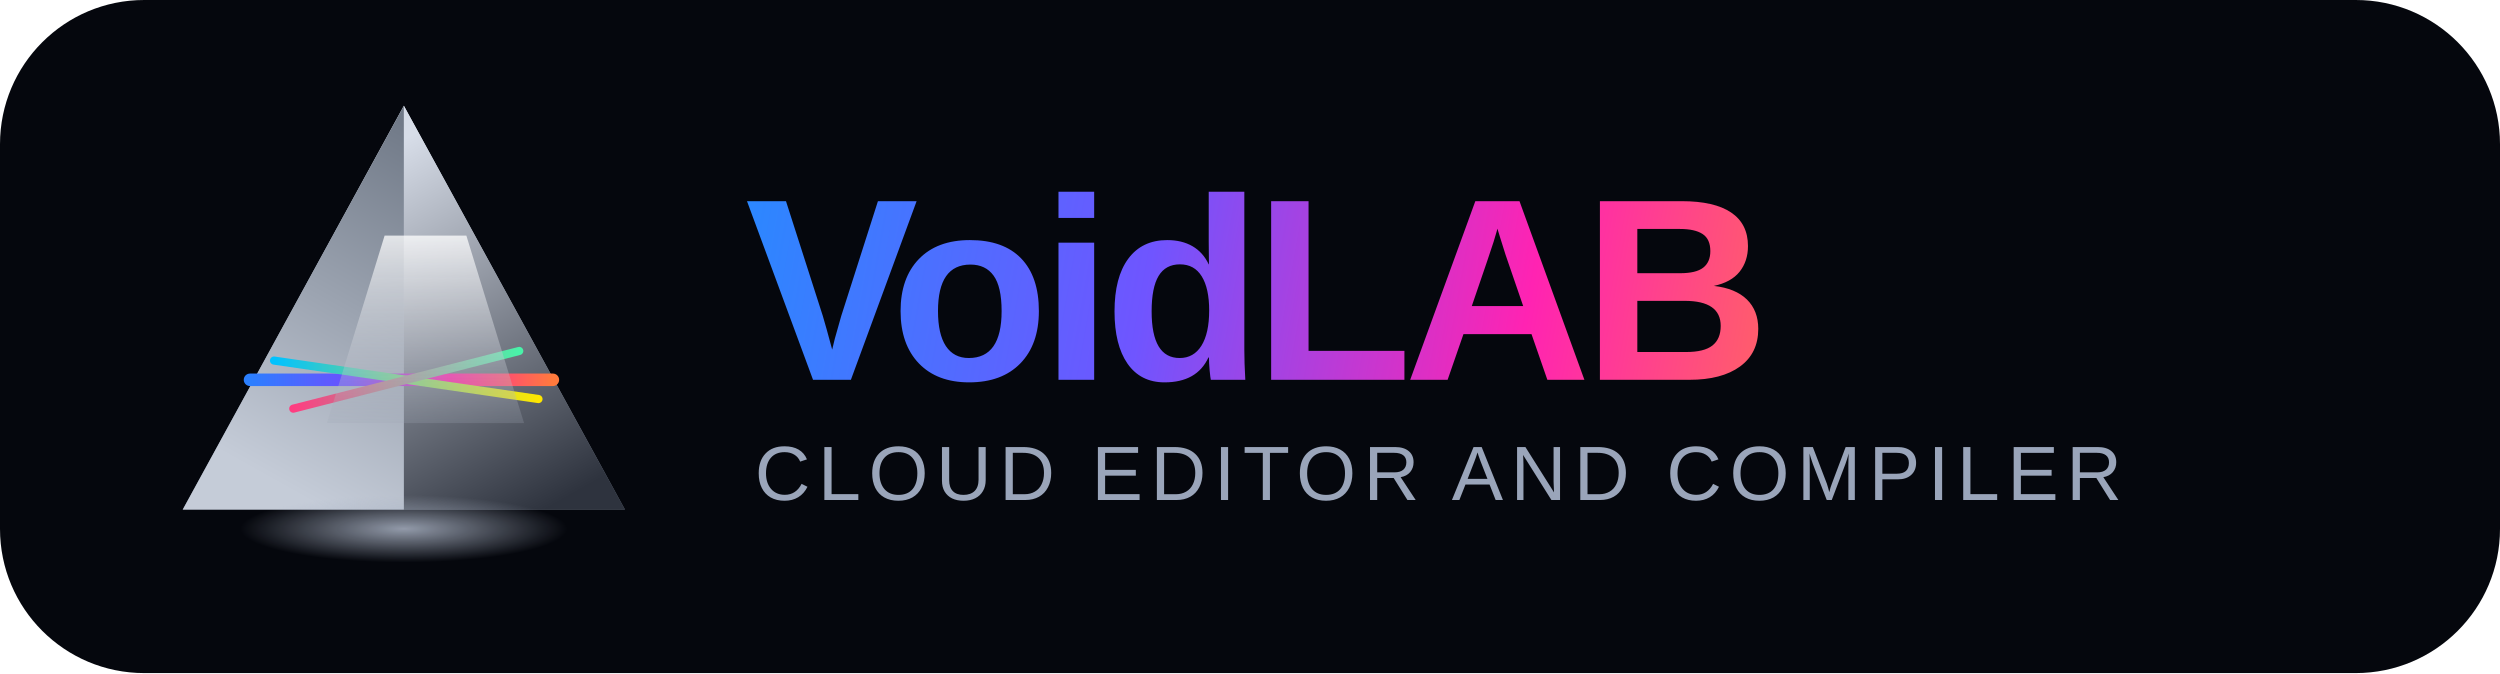
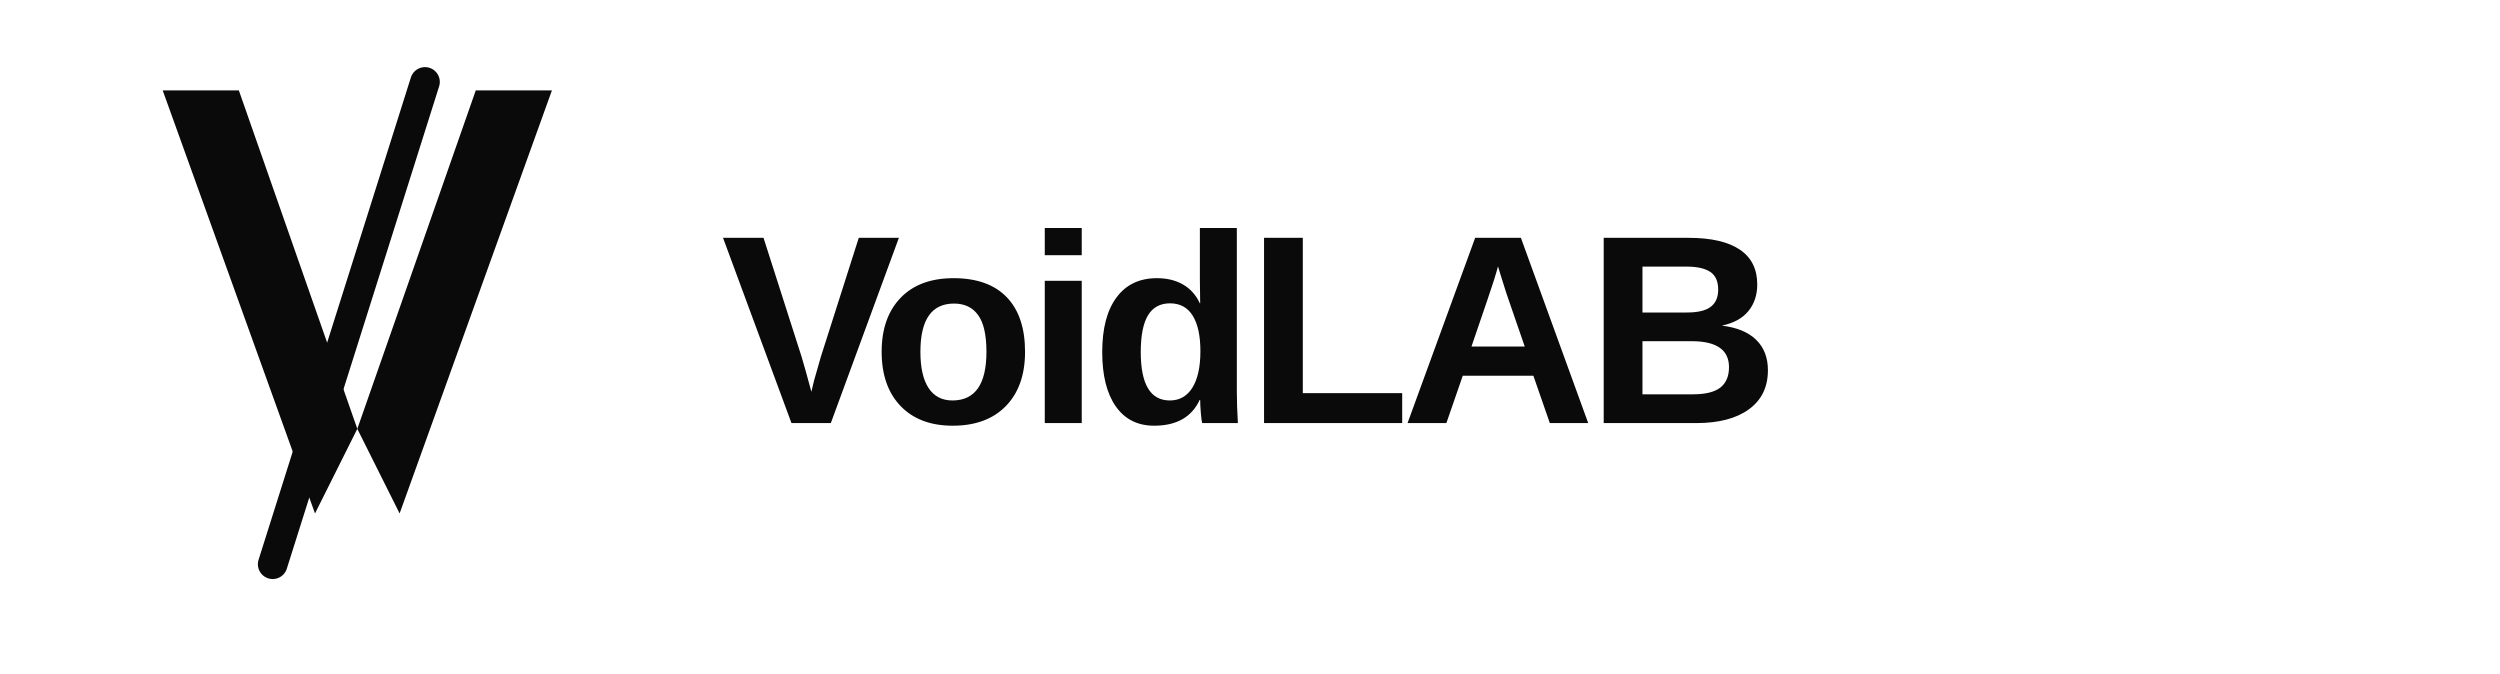
<svg xmlns="http://www.w3.org/2000/svg" width="520" height="140" viewBox="0 0 520 140" fill="none">
-   <rect width="520" height="140" rx="30" fill="#05070D" />
-   <g transform="translate(34 22)">
-     <path d="M50 0L96 84H4L50 0Z" fill="url(#prismBody)" />
-     <path d="M50 0L96 84H50V0Z" fill="url(#prismRight)" />
-     <path d="M50 0L50 84H4L50 0Z" fill="url(#prismLeft)" />
-     <path d="M18 57L81 57" stroke="url(#beam)" stroke-width="2.6" stroke-linecap="round" />
-     <path d="M23 53L78 61" stroke="url(#beam2)" stroke-width="1.7" stroke-linecap="round" />
-     <path d="M27 63L74 51" stroke="url(#beam3)" stroke-width="1.7" stroke-linecap="round" />
-     <path d="M46 27L63 27L75 66H34L46 27Z" fill="url(#innerGlow)" fill-opacity="0.8" />
-     <ellipse cx="50" cy="88" rx="34" ry="7" fill="url(#shadow)" fill-opacity="0.85" />
+   <g transform="translate(18, 10) scale(0.88)">
+     <path d="M18 10 L54 110 L64 90 L36 10 Z" fill="#0a0a0a" />
+     <path d="M110 10 L74 110 L64 90 L92 10 Z" fill="#0a0a0a" />
+     <path d="M80 8 L44 122" stroke="#0a0a0a" stroke-width="7" stroke-linecap="round" />
  </g>
-   <text x="155" y="79" fill="url(#word)" font-family="Arial, Helvetica, sans-serif" font-size="54" font-weight="700" letter-spacing="-1.8">VoidLAB</text>
-   <text x="157" y="104" fill="#9AA5BA" font-family="Arial, Helvetica, sans-serif" font-size="16" font-weight="500" letter-spacing="1.6">CLOUD EDITOR AND COMPILER</text>
-   <defs>
-     <linearGradient id="prismBody" x1="50" y1="0" x2="50" y2="84" gradientUnits="userSpaceOnUse">
-       <stop stop-color="#E7EBF4" />
-       <stop offset="0.45" stop-color="#A7B0C2" />
-       <stop offset="1" stop-color="#5F6876" />
-     </linearGradient>
-     <linearGradient id="prismRight" x1="50" y1="7" x2="90" y2="78" gradientUnits="userSpaceOnUse">
-       <stop stop-color="#D7DDE8" />
-       <stop offset="1" stop-color="#2E333E" />
-     </linearGradient>
-     <linearGradient id="prismLeft" x1="12" y1="72" x2="50" y2="4" gradientUnits="userSpaceOnUse">
-       <stop stop-color="#C5CCD8" />
-       <stop offset="1" stop-color="#717A88" />
-     </linearGradient>
-     <linearGradient id="innerGlow" x1="54.5" y1="27" x2="54.5" y2="66" gradientUnits="userSpaceOnUse">
-       <stop stop-color="#FFFFFF" stop-opacity="0.95" />
-       <stop offset="1" stop-color="#A0A7B5" stop-opacity="0.3" />
-     </linearGradient>
-     <linearGradient id="beam" x1="18" y1="57.5" x2="81" y2="57.5" gradientUnits="userSpaceOnUse">
-       <stop stop-color="#2B7FFF" />
-       <stop offset="0.33" stop-color="#6D50FF" />
-       <stop offset="0.66" stop-color="#FF1FA7" />
-       <stop offset="1" stop-color="#FF7A3D" />
-     </linearGradient>
-     <linearGradient id="beam2" x1="23" y1="57" x2="78" y2="57" gradientUnits="userSpaceOnUse">
-       <stop stop-color="#00C2FF" />
-       <stop offset="1" stop-color="#FFE600" />
-     </linearGradient>
-     <linearGradient id="beam3" x1="27" y1="57" x2="74" y2="57" gradientUnits="userSpaceOnUse">
-       <stop stop-color="#FF3D81" />
-       <stop offset="1" stop-color="#49F2A9" />
-     </linearGradient>
-     <radialGradient id="shadow" cx="0" cy="0" r="1" gradientUnits="userSpaceOnUse" gradientTransform="translate(50 88) rotate(90) scale(7 34)">
-       <stop stop-color="#ABB4C5" />
-       <stop offset="1" stop-color="#ABB4C5" stop-opacity="0" />
-     </radialGradient>
-     <linearGradient id="word" x1="155" y1="49" x2="391" y2="91" gradientUnits="userSpaceOnUse">
-       <stop stop-color="#2C87FF" />
-       <stop offset="0.35" stop-color="#6F55FF" />
-       <stop offset="0.68" stop-color="#FF23B2" />
-       <stop offset="1" stop-color="#FF7E43" />
-     </linearGradient>
-   </defs>
+   <text x="150" y="88" fill="#0a0a0a" font-family="'Outfit', Arial, sans-serif" font-size="56" font-weight="700" letter-spacing="-2">VoidLAB</text>
</svg>
